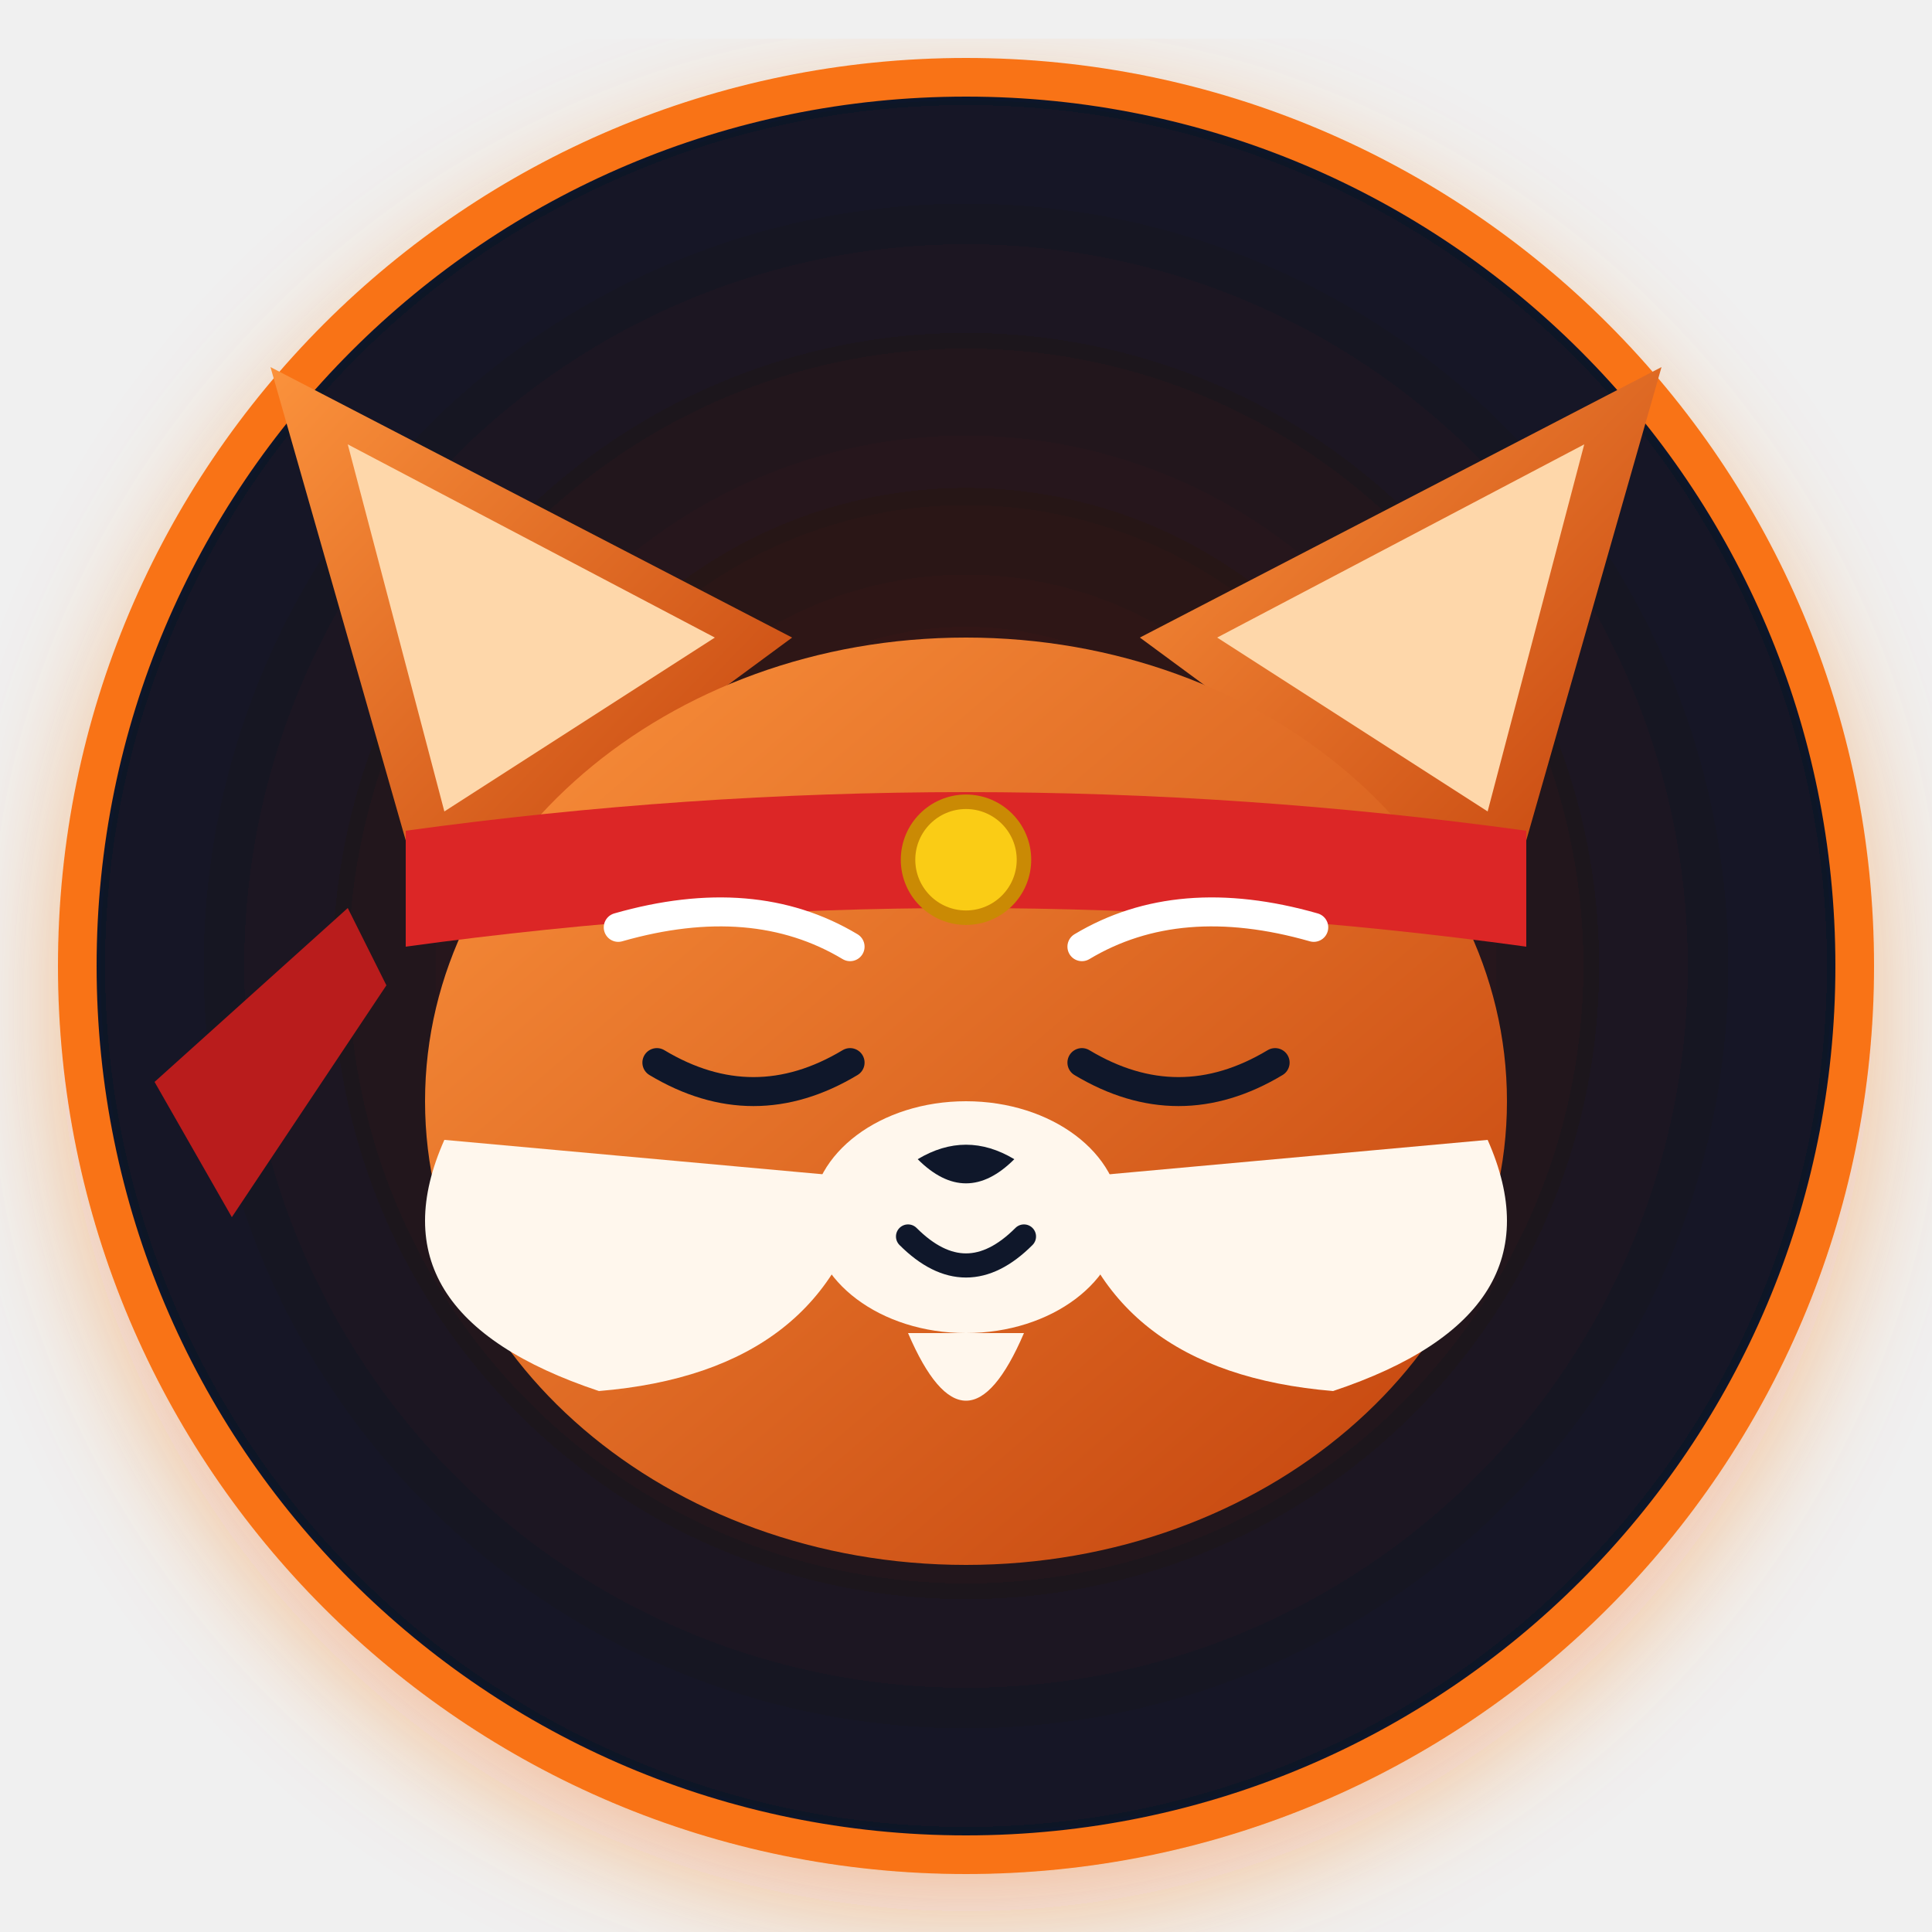
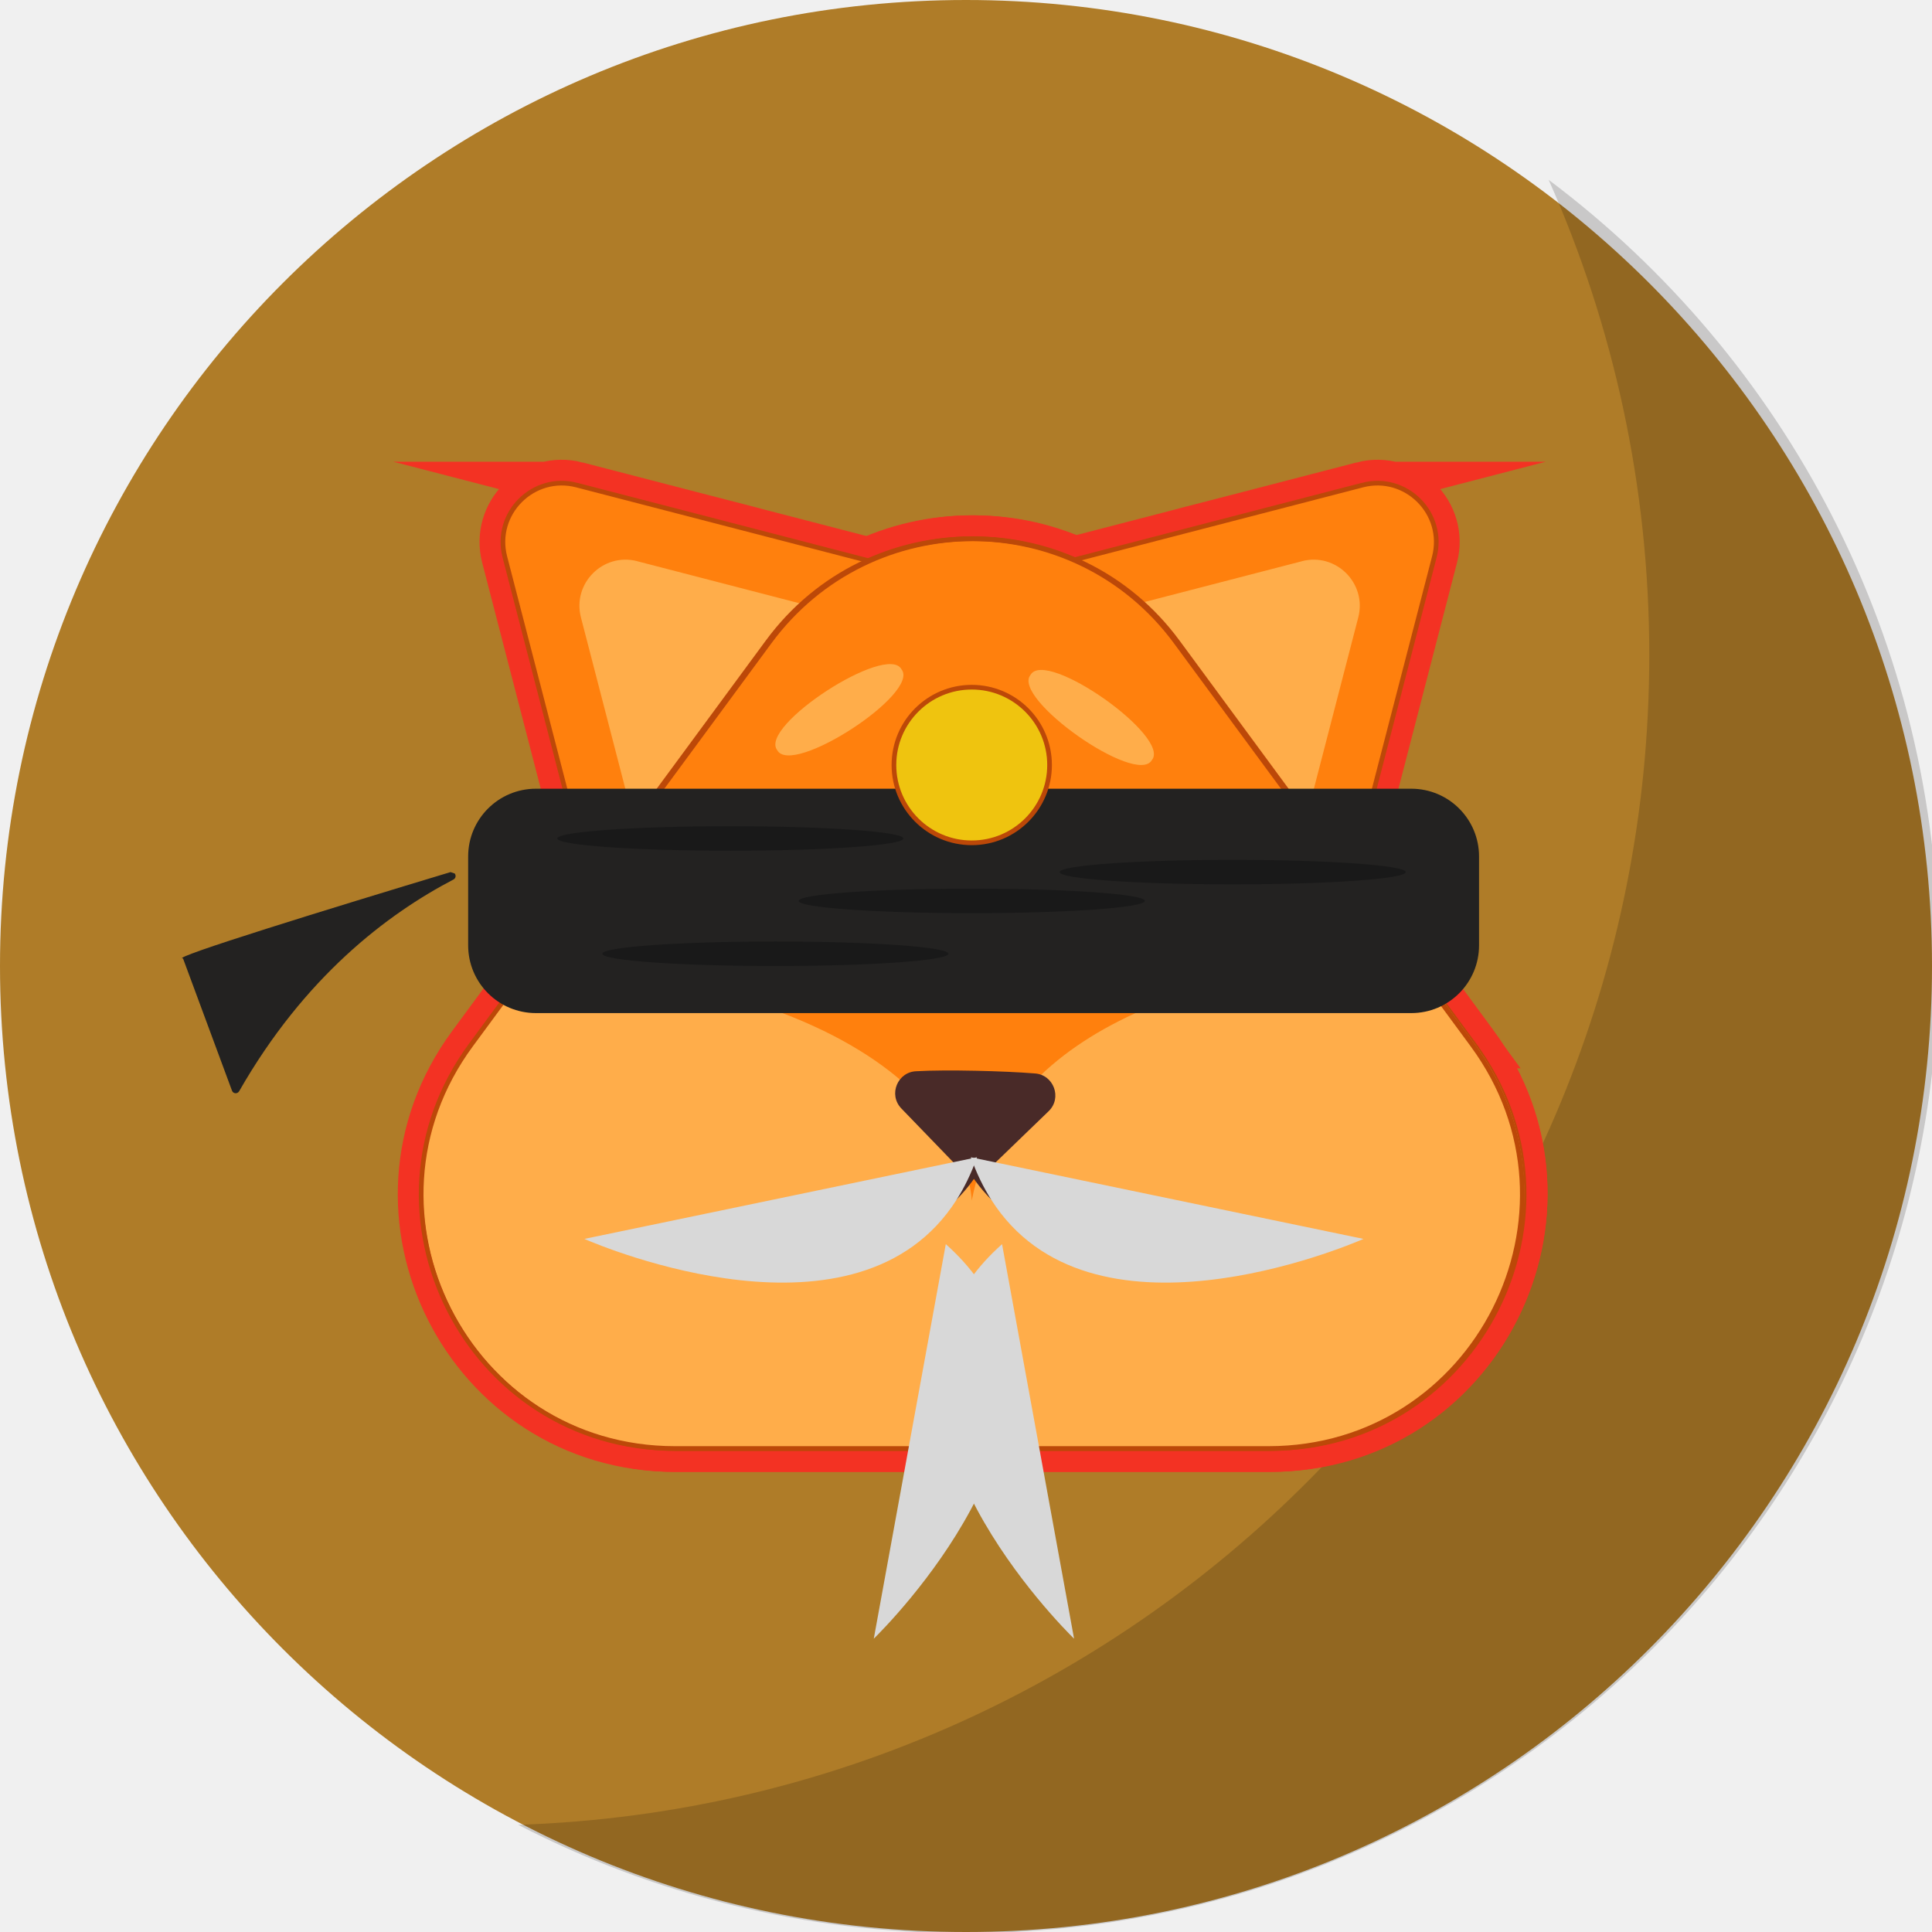
- <svg xmlns="http://www.w3.org/2000/svg" viewBox="0 0 200 200" width="200" height="200">
+ <svg xmlns="http://www.w3.org/2000/svg" viewBox="1479.29 318.75 413.14 413.14">
  <defs>
-     <radialGradient id="bg-sensei" cx="50%" cy="50%" r="50%">
-       <stop offset="0%" stop-color="#431407" />
-       <stop offset="100%" stop-color="#0f172a" />
-     </radialGradient>
-     <linearGradient id="fur-sensei" x1="0%" y1="0%" x2="100%" y2="100%">
-       <stop offset="0%" stop-color="#fb923c" />
-       <stop offset="100%" stop-color="#c2410c" />
-     </linearGradient>
-     <filter id="glow-sensei" x="-20%" y="-20%" width="140%" height="140%">
-       <feDropShadow dx="0" dy="4" stdDeviation="6" flood-color="#f97316" flood-opacity="0.4" />
-     </filter>
+     <style>
+       .cls-1 {
+         fill: #492a28;
+       }
+ 
+       .cls-2, .cls-3, .cls-4, .cls-5, .cls-6, .cls-7 {
+         stroke-miterlimit: 10;
+       }
+ 
+       .cls-2, .cls-3, .cls-6 {
+         stroke: #bc4808;
+       }
+ 
+       .cls-2, .cls-4, .cls-5 {
+         fill: none;
+       }
+ 
+       .cls-3 {
+         fill: #ff800d;
+       }
+ 
+       .cls-4 {
+         stroke-width: 6px;
+       }
+ 
+       .cls-4, .cls-7 {
+         stroke: #f33223;
+       }
+ 
+       .cls-5 {
+         stroke: #492a28;
+         stroke-width: 2px;
+       }
+ 
+       .cls-6 {
+         fill: #efc40f;
+       }
+ 
+       .cls-8 {
+         fill: #ffad4a;
+       }
+ 
+       .cls-9 {
+         fill: #d8d8d8;
+       }
+ 
+       .cls-10 {
+         fill: #af7c28;
+       }
+ 
+       .cls-11 {
+         fill: #191919;
+       }
+ 
+       .cls-12 {
+         fill: #232221;
+       }
+ 
+       .cls-13 {
+         fill: #030000;
+         opacity: .17;
+       }
+ 
+       .cls-7 {
+         fill: #f33223;
+         stroke-width: 10px;
+       }
+     </style>
  </defs>
-   <circle cx="100" cy="100" r="92" fill="url(#bg-sensei)" stroke="#f97316" stroke-width="4" filter="url(#glow-sensei)" />
-   <path d="M 44 94 L 28 38 L 82 66 Z" fill="url(#fur-sensei)" />
-   <path d="M 46 84 L 36 46 L 74 66 Z" fill="#fed7aa" />
-   <path d="M 156 94 L 172 38 L 118 66 Z" fill="url(#fur-sensei)" />
-   <path d="M 154 84 L 164 46 L 126 66 Z" fill="#fed7aa" />
-   <ellipse cx="100" cy="114" rx="56" ry="48" fill="url(#fur-sensei)" />
-   <path d="M 42 86 Q 100 78 158 86 L 158 98 Q 100 90 42 98 Z" fill="#dc2626" />
-   <circle cx="100" cy="89" r="6" fill="#facc15" stroke="#ca8a04" stroke-width="1.5" />
-   <path d="M 36 94 L 16 112 L 24 126 L 40 102 Z" fill="#b91c1c" />
-   <path d="M 46 118 Q 38 136 62 144 Q 86 142 90 122 Z" fill="#fff7ed" />
-   <path d="M 154 118 Q 162 136 138 144 Q 114 142 110 122 Z" fill="#fff7ed" />
-   <path d="M 64 96 Q 78 92 88 98" stroke="#ffffff" stroke-width="3" stroke-linecap="round" fill="none" />
-   <path d="M 136 96 Q 122 92 112 98" stroke="#ffffff" stroke-width="3" stroke-linecap="round" fill="none" />
-   <path d="M 68 110 Q 78 116 88 110" stroke="#0f172a" stroke-width="3" stroke-linecap="round" fill="none" />
-   <path d="M 132 110 Q 122 116 112 110" stroke="#0f172a" stroke-width="3" stroke-linecap="round" fill="none" />
-   <ellipse cx="100" cy="126" rx="16" ry="12" fill="#fff7ed" />
-   <path d="M 95 120 Q 100 117 105 120 Q 100 125 95 120 Z" fill="#0f172a" />
-   <path d="M 94 128 Q 100 134 106 128" fill="none" stroke="#0f172a" stroke-width="2.5" stroke-linecap="round" />
-   <path d="M 94 138 Q 100 152 106 138 Z" fill="#fff7ed" />
+   <g id="Capa_6" data-name="Capa 6">
+     <circle class="cls-10" cx="1685.86" cy="525.32" r="206.57" />
+     <g id="Capa_9" data-name="Capa 9">
+       <path class="cls-13" d="M1810.46,357.21c13.82,31.06,21.51,65.45,21.51,101.63,0,135.41-107.54,245.69-241.87,250.13,28.61,14.79,61.08,23.16,95.51,23.16,115.01,0,208.24-93.23,208.24-208.24,0-68.17-32.76-128.69-83.39-166.68Z" />
+       <path class="cls-12" d="M1576.55,505.55l-.92-.31c-25.53,7.7-60.57,18.51-57.2,18.47l10.47,28.27c.25.68,1.17.74,1.53.12,13.96-24.44,31.64-37.87,45.84-45.28.46-.24.58-.82.28-1.25,0,0,0,0,0-.01Z" />
+       <path class="cls-12" d="M1606.98,503.77c38.82,2.3,52.8,24.5,54.29,26.03s-38.03-43.64-36.74-40.58" />
+       <path class="cls-12" d="M1606.98,503.77c38.82,2.3,52.8,24.5,54.29,26.03s-38.03-43.64-36.74-40.58" />
+     </g>
+   </g>
+   <g id="Capa_2" data-name="Capa 2">
+     <g>
+       <g>
+         <path class="cls-7" d="M1770.65,422.48l-70.18,18.19c-9.44,2.45-12.65,14.23-5.75,21.12l51.99,51.99c6.9,6.9,18.68,3.69,21.12-5.75l18.18-70.18c2.41-9.31-6.06-17.78-15.37-15.37Z" />
+         <path class="cls-7" d="M1757.71,438.76l-44.42,11.51c-7.39,1.92-9.91,11.14-4.51,16.54l32.91,32.91c5.4,5.4,14.63,2.89,16.54-4.51l11.51-44.42c1.89-7.29-4.75-13.93-12.04-12.04Z" />
+       </g>
+       <g>
+         <path class="cls-7" d="M1602.61,422.48l70.18,18.19c9.44,2.45,12.65,14.23,5.75,21.12l-51.99,51.99c-6.9,6.9-18.68,3.69-21.12-5.75l-18.18-70.18c-2.41-9.31,6.06-17.78,15.37-15.37Z" />
+         <path class="cls-7" d="M1615.55,438.76l44.42,11.51c7.39,1.92,9.91,11.14,4.51,16.54l-32.91,32.91c-5.4,5.4-14.63,2.89-16.54-4.51l-11.51-44.42c-1.89-7.29,4.75-13.93,12.04-12.04Z" />
+       </g>
+       <path class="cls-7" d="M1794.57,542.2l-63.46-86.19c-21.65-29.41-65.61-29.41-87.26,0l-44.67,60.67c2.09,2.89.81,8.14-3.86,8.14h-2.14l-12.8,17.38c-26.34,35.77-.8,86.3,43.63,86.3h126.92c44.43,0,69.97-50.53,43.63-86.3Z" />
+       <path class="cls-7" d="M1794.57,541.95l-14.17-19.25c-39.52,2.6-85.8,14.1-93.31,52.78,0,0-.26-42.45-90.94-50.72-.26.04-.53.06-.82.06h-2.32l-12.61,17.13c-26.34,35.77-.8,86.3,43.63,86.3h126.92c44.43,0,69.97-50.53,43.63-86.3Z" />
+       <g>
+         <path class="cls-7" d="M1703.53,556.37l-12.62,12.19c-1.87,1.8-4.85,1.75-6.65-.12l-12.22-12.65c-2.85-2.95-.82-7.88,3.28-7.97,6.33-.37,18.84-.05,25.19.47,4.1.22,5.97,5.23,3.02,8.08Z" />
+         <path class="cls-7" d="M1688.22,568s-6.55,11.63-15.26,11.63" />
+         <path class="cls-7" d="M1686.89,568s6.55,11.63,15.26,11.63" />
+         <path class="cls-7" d="M1658.79,512.15c.16,17.47-16.97,17.47-16.81,0-.16-17.46,16.97-17.46,16.81,0Z" />
+         <path class="cls-7" d="M1734.46,512.15c.16,17.47-16.97,17.47-16.81,0-.16-17.46,16.97-17.46,16.81,0Z" />
+         <path class="cls-7" d="M1741.9,482.34c.56,6.5-32.27,6.5-31.71,0-.56-6.5,32.27-6.5,31.71,0Z" />
+         <path class="cls-7" d="M1666.24,482.34c.56,6.5-32.27,6.5-31.71,0-.56-6.5,32.27-6.5,31.71,0Z" />
+       </g>
+       <path class="cls-7" d="M1794.18,542.2l-63.46-86.19c-21.65-29.41-65.61-29.41-87.26,0l-44.48,60.41c2.37,2.82,1.15,8.4-3.65,8.4h-2.53l-12.8,17.38c-26.34,35.77-.8,86.3,43.63,86.3h126.92c44.43,0,69.97-50.53,43.63-86.3Z" />
+       <g>
+         <polyline class="cls-7" points="1625.78 492.64 1673.26 492.91 1673.26 531.87 1625.78 531.6 1625.78 497.01" />
+         <polyline class="cls-7" points="1673.26 492.64 1625.78 492.91 1625.78 531.87 1673.26 531.6 1673.26 497.01" />
+       </g>
+       <g>
+         <polyline class="cls-7" points="1700.91 492.86 1748.39 493.13 1748.39 532.09 1700.91 531.82 1700.91 497.23" />
+         <polyline class="cls-7" points="1748.39 492.86 1700.91 493.13 1700.91 532.09 1748.39 531.82 1748.39 497.23" />
+       </g>
+       <line class="cls-7" x1="1673.26" y1="512.25" x2="1700.91" y2="512.25" />
+       <line class="cls-7" x1="1746.72" y1="513.78" x2="1774.23" y2="502.84" />
+       <line class="cls-7" x1="1626.54" y1="513.78" x2="1597.05" y2="508.31" />
+     </g>
+     <path class="cls-3" d="M1770.65,422.48l-70.18,18.19c-9.44,2.45-12.65,14.23-5.75,21.12l51.99,51.99c6.9,6.9,18.68,3.69,21.12-5.75l18.18-70.18c2.41-9.31-6.06-17.78-15.37-15.37Z" />
+     <path class="cls-8" d="M1757.71,438.76l-44.42,11.51c-7.39,1.92-9.91,11.14-4.51,16.54l32.91,32.91c5.4,5.4,14.63,2.89,16.54-4.51l11.51-44.42c1.89-7.29-4.75-13.93-12.04-12.04Z" />
+     <path class="cls-3" d="M1602.61,422.48l70.18,18.19c9.44,2.45,12.65,14.23,5.75,21.12l-51.99,51.99c-6.9,6.9-18.68,3.69-21.12-5.75l-18.18-70.18c-2.41-9.31,6.06-17.78,15.37-15.37Z" />
+     <path class="cls-8" d="M1615.55,438.76l44.42,11.51c7.39,1.92,9.91,11.14,4.51,16.54l-32.91,32.91c-5.4,5.4-14.63,2.89-16.54-4.51l-11.51-44.42c-1.89-7.29,4.75-13.93,12.04-12.04Z" />
+     <path class="cls-3" d="M1794.57,542.2l-63.46-86.19c-21.65-29.41-65.61-29.41-87.26,0l-44.67,60.67c2.09,2.89.81,8.14-3.86,8.14h-2.14l-12.8,17.38c-26.34,35.77-.8,86.3,43.63,86.3h126.92c44.43,0,69.97-50.53,43.63-86.3Z" />
+     <path class="cls-8" d="M1794.57,541.95l-14.17-19.25c-39.52,2.6-85.8,14.1-93.31,52.78,0,0-.26-42.45-90.94-50.72-.26.04-.53.06-.82.06h-2.32l-12.61,17.13c-26.34,35.77-.8,86.3,43.63,86.3h126.92c44.43,0,69.97-50.53,43.63-86.3Z" />
+     <path class="cls-1" d="M1703.53,556.37l-12.62,12.19c-1.87,1.8-4.85,1.75-6.65-.12l-12.22-12.65c-2.85-2.95-.82-7.88,3.28-7.97,6.33-.37,18.84-.05,25.19.47,4.1.22,5.97,5.23,3.02,8.08Z" />
+     <path class="cls-5" d="M1688.22,568s-6.55,11.63-15.26,11.63" />
+     <path class="cls-5" d="M1686.89,568s6.55,11.63,15.26,11.63" />
+     <path class="cls-1" d="M1658.79,512.15c.16,17.47-16.97,17.47-16.81,0-.16-17.46,16.97-17.46,16.81,0Z" />
+     <path class="cls-1" d="M1734.46,512.15c.16,17.47-16.97,17.47-16.81,0-.16-17.46,16.97-17.46,16.81,0Z" />
+     <path class="cls-8" d="M1725.6,481.3c-3.28,5.63-30.12-13.26-25.93-18.25,3.28-5.63,30.12,13.26,25.93,18.25Z" />
+     <path class="cls-8" d="M1672.08,461.89c4.01,5.14-23.52,23.03-26.59,17.27-4.01-5.14,23.52-23.03,26.59-17.27Z" />
+     <path class="cls-2" d="M1794.18,542.2l-63.46-86.19c-21.65-29.41-65.61-29.41-87.26,0l-44.48,60.41c2.37,2.82,1.15,8.4-3.65,8.4h-2.53l-12.8,17.38c-26.34,35.77-.8,86.3,43.63,86.3h126.92c44.43,0,69.97-50.53,43.63-86.3Z" />
+     <polyline class="cls-4" points="1625.78 492.64 1673.26 492.91 1673.26 531.87 1625.78 531.6 1625.78 497.01" />
+     <polyline class="cls-4" points="1673.26 492.64 1625.78 492.91 1625.78 531.87 1673.26 531.6 1673.26 497.01" />
+     <polyline class="cls-4" points="1700.91 492.86 1748.39 493.13 1748.39 532.09 1700.91 531.82 1700.91 497.23" />
+     <polyline class="cls-4" points="1748.39 492.86 1700.91 493.13 1700.91 532.09 1748.39 531.82 1748.39 497.23" />
+     <line class="cls-4" x1="1673.26" y1="512.25" x2="1700.91" y2="512.25" />
+     <line class="cls-4" x1="1746.72" y1="513.78" x2="1774.23" y2="502.84" />
+     <line class="cls-4" x1="1626.54" y1="513.78" x2="1597.05" y2="508.31" />
+     <rect class="cls-12" x="1579.4" y="487.41" width="216.17" height="47.98" rx="14.49" ry="14.49" />
+     <ellipse class="cls-11" cx="1635.47" cy="498.05" rx="37.01" ry="2.62" />
+     <ellipse class="cls-11" cx="1687.09" cy="511.4" rx="37.01" ry="2.62" />
+     <ellipse class="cls-11" cx="1742.89" cy="505.24" rx="37.01" ry="2.62" />
+     <ellipse class="cls-11" cx="1645.1" cy="522.7" rx="37.01" ry="2.62" />
+     <circle class="cls-6" cx="1687.09" cy="482.34" r="16.64" />
+   </g>
+   <g id="Capa_12" data-name="Capa 12">
+     <path class="cls-9" d="M1604.25,583.68c3.9,1.7,58.55,24.65,79.58-8.35,1.64-2.57,3.13-5.58,4.39-9.11" />
+     <path class="cls-9" d="M1770.86,583.68c-3.9,1.7-58.55,24.65-79.58-8.35-1.64-2.57-3.13-5.58-4.39-9.11" />
+     <path class="cls-9" d="M1666.14,669.17c3.04-2.98,44.86-44.98,22.19-76.88-1.77-2.49-3.99-5-6.79-7.49" />
+     <path class="cls-9" d="M1708.97,669.17c-3.04-2.98-44.86-44.98-22.19-76.88,1.77-2.49,3.99-5,6.79-7.49" />
+   </g>
</svg>
